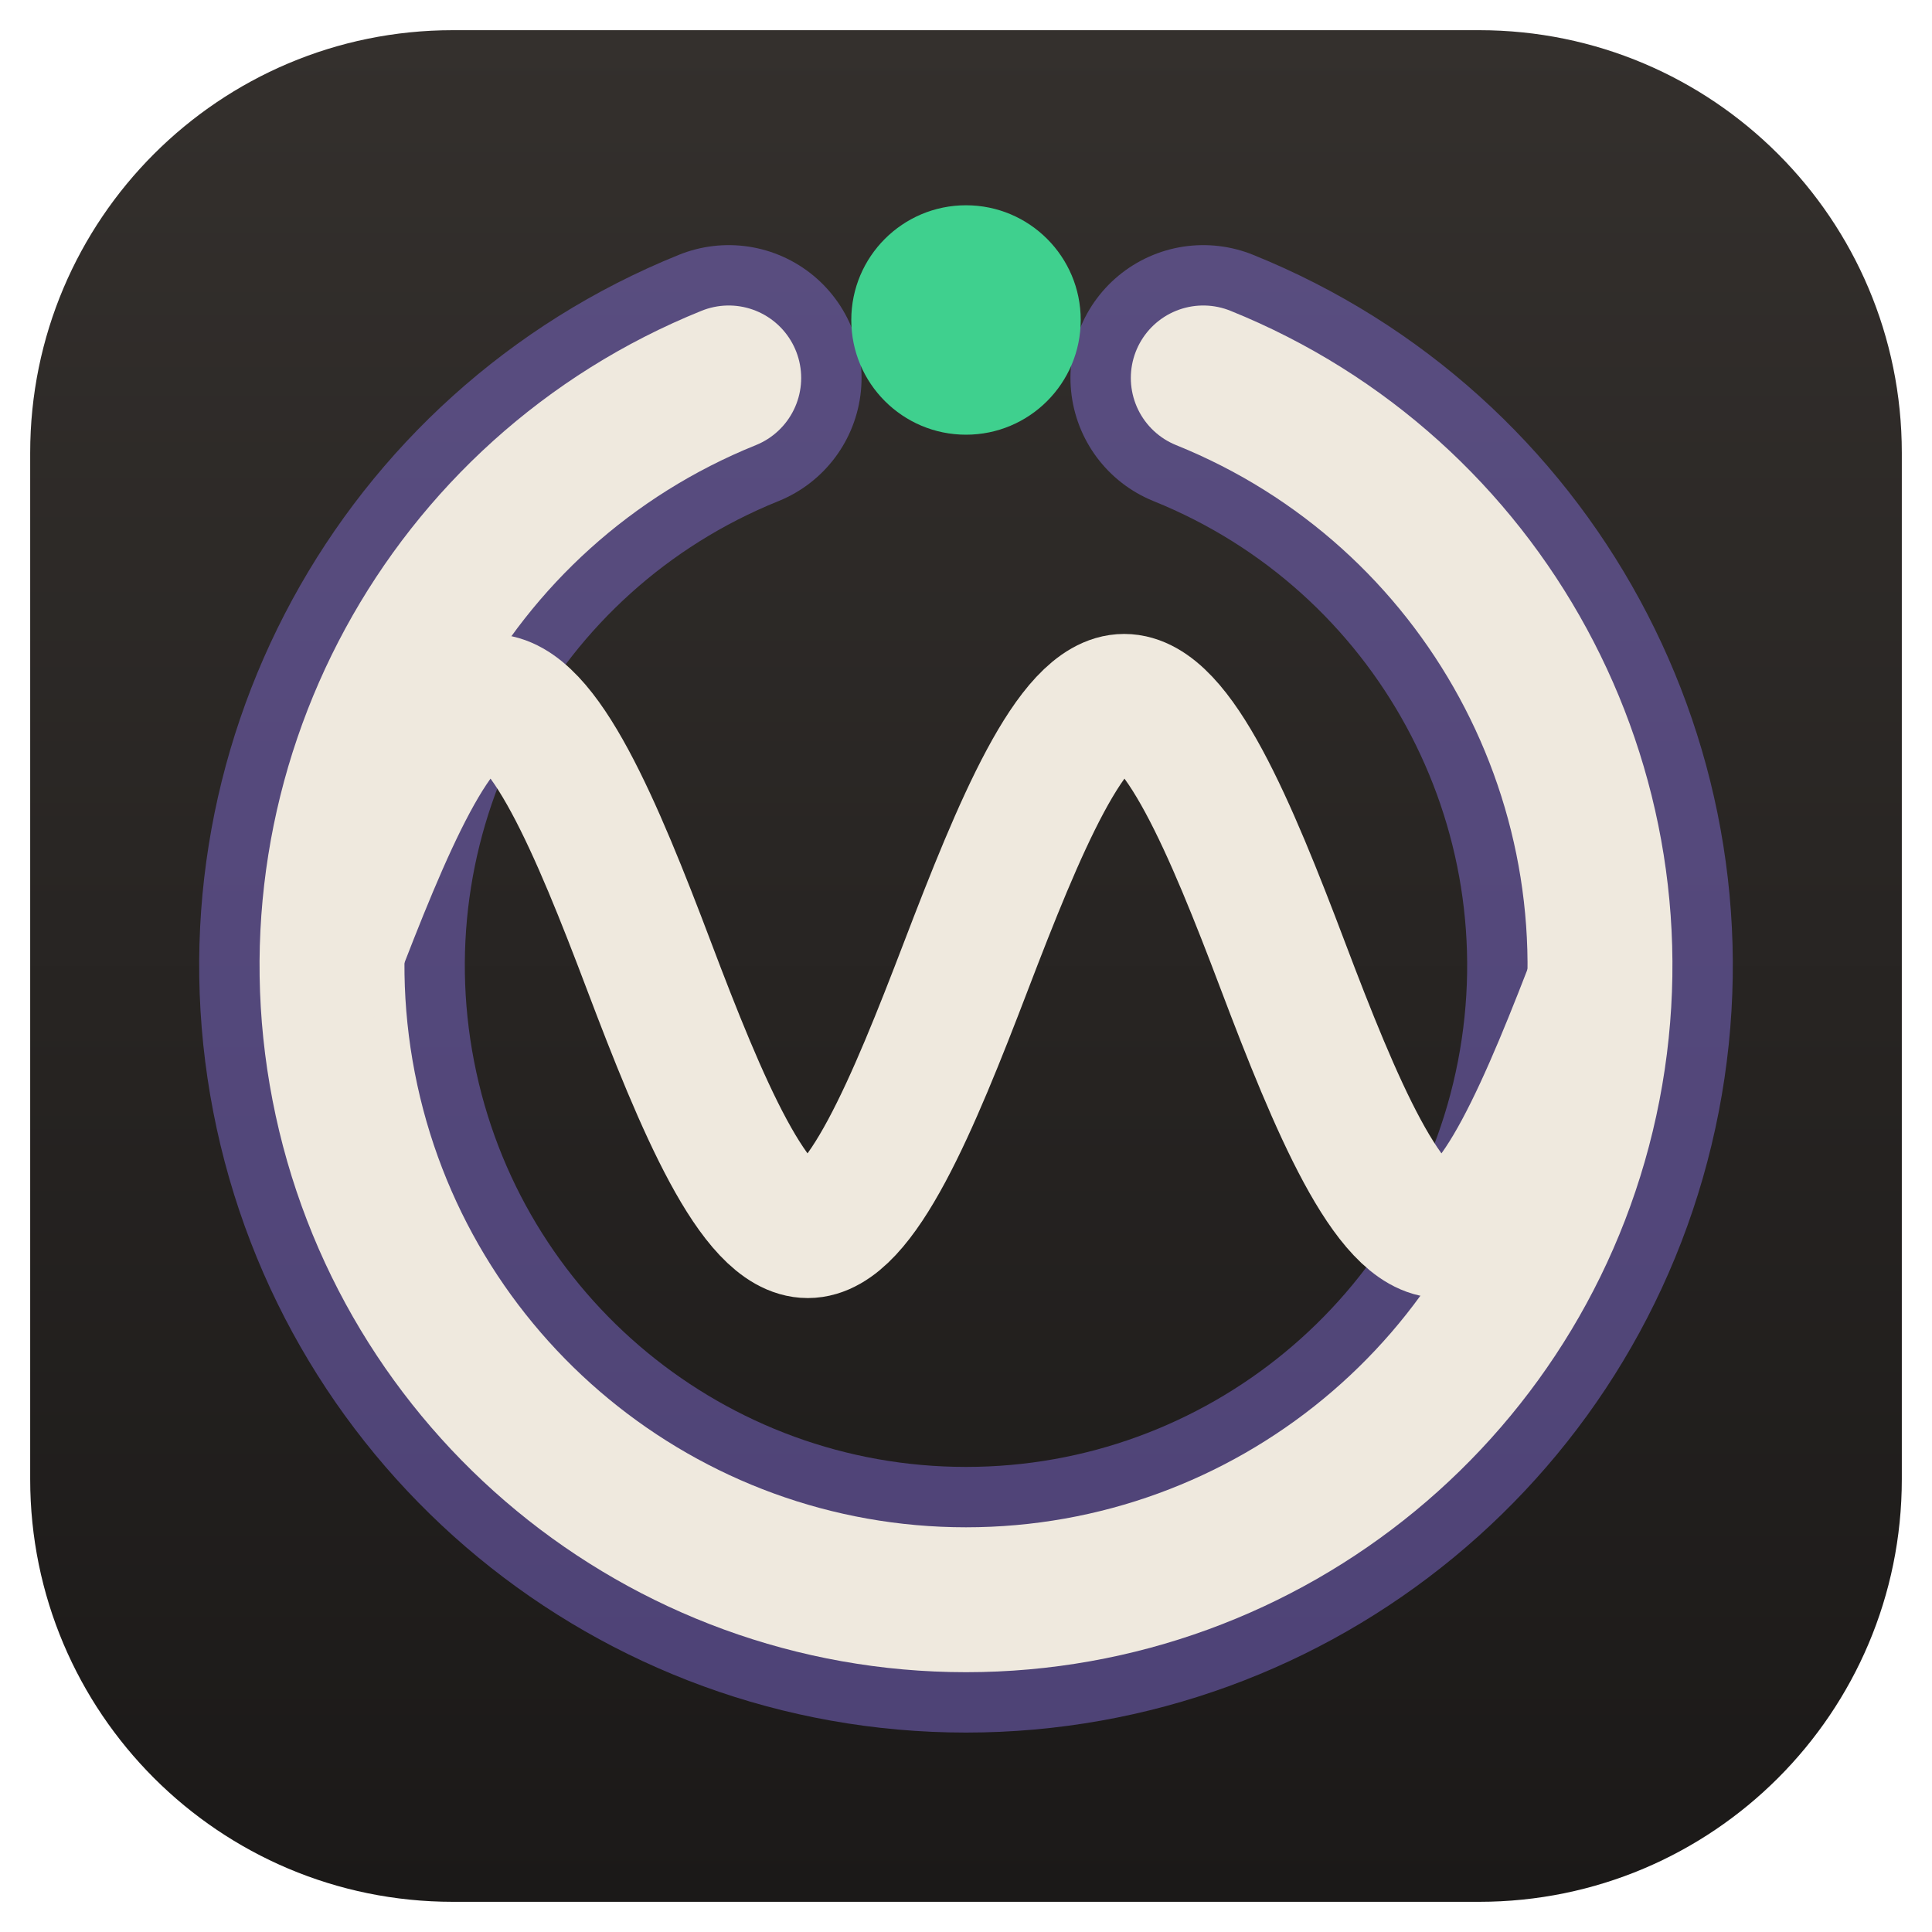
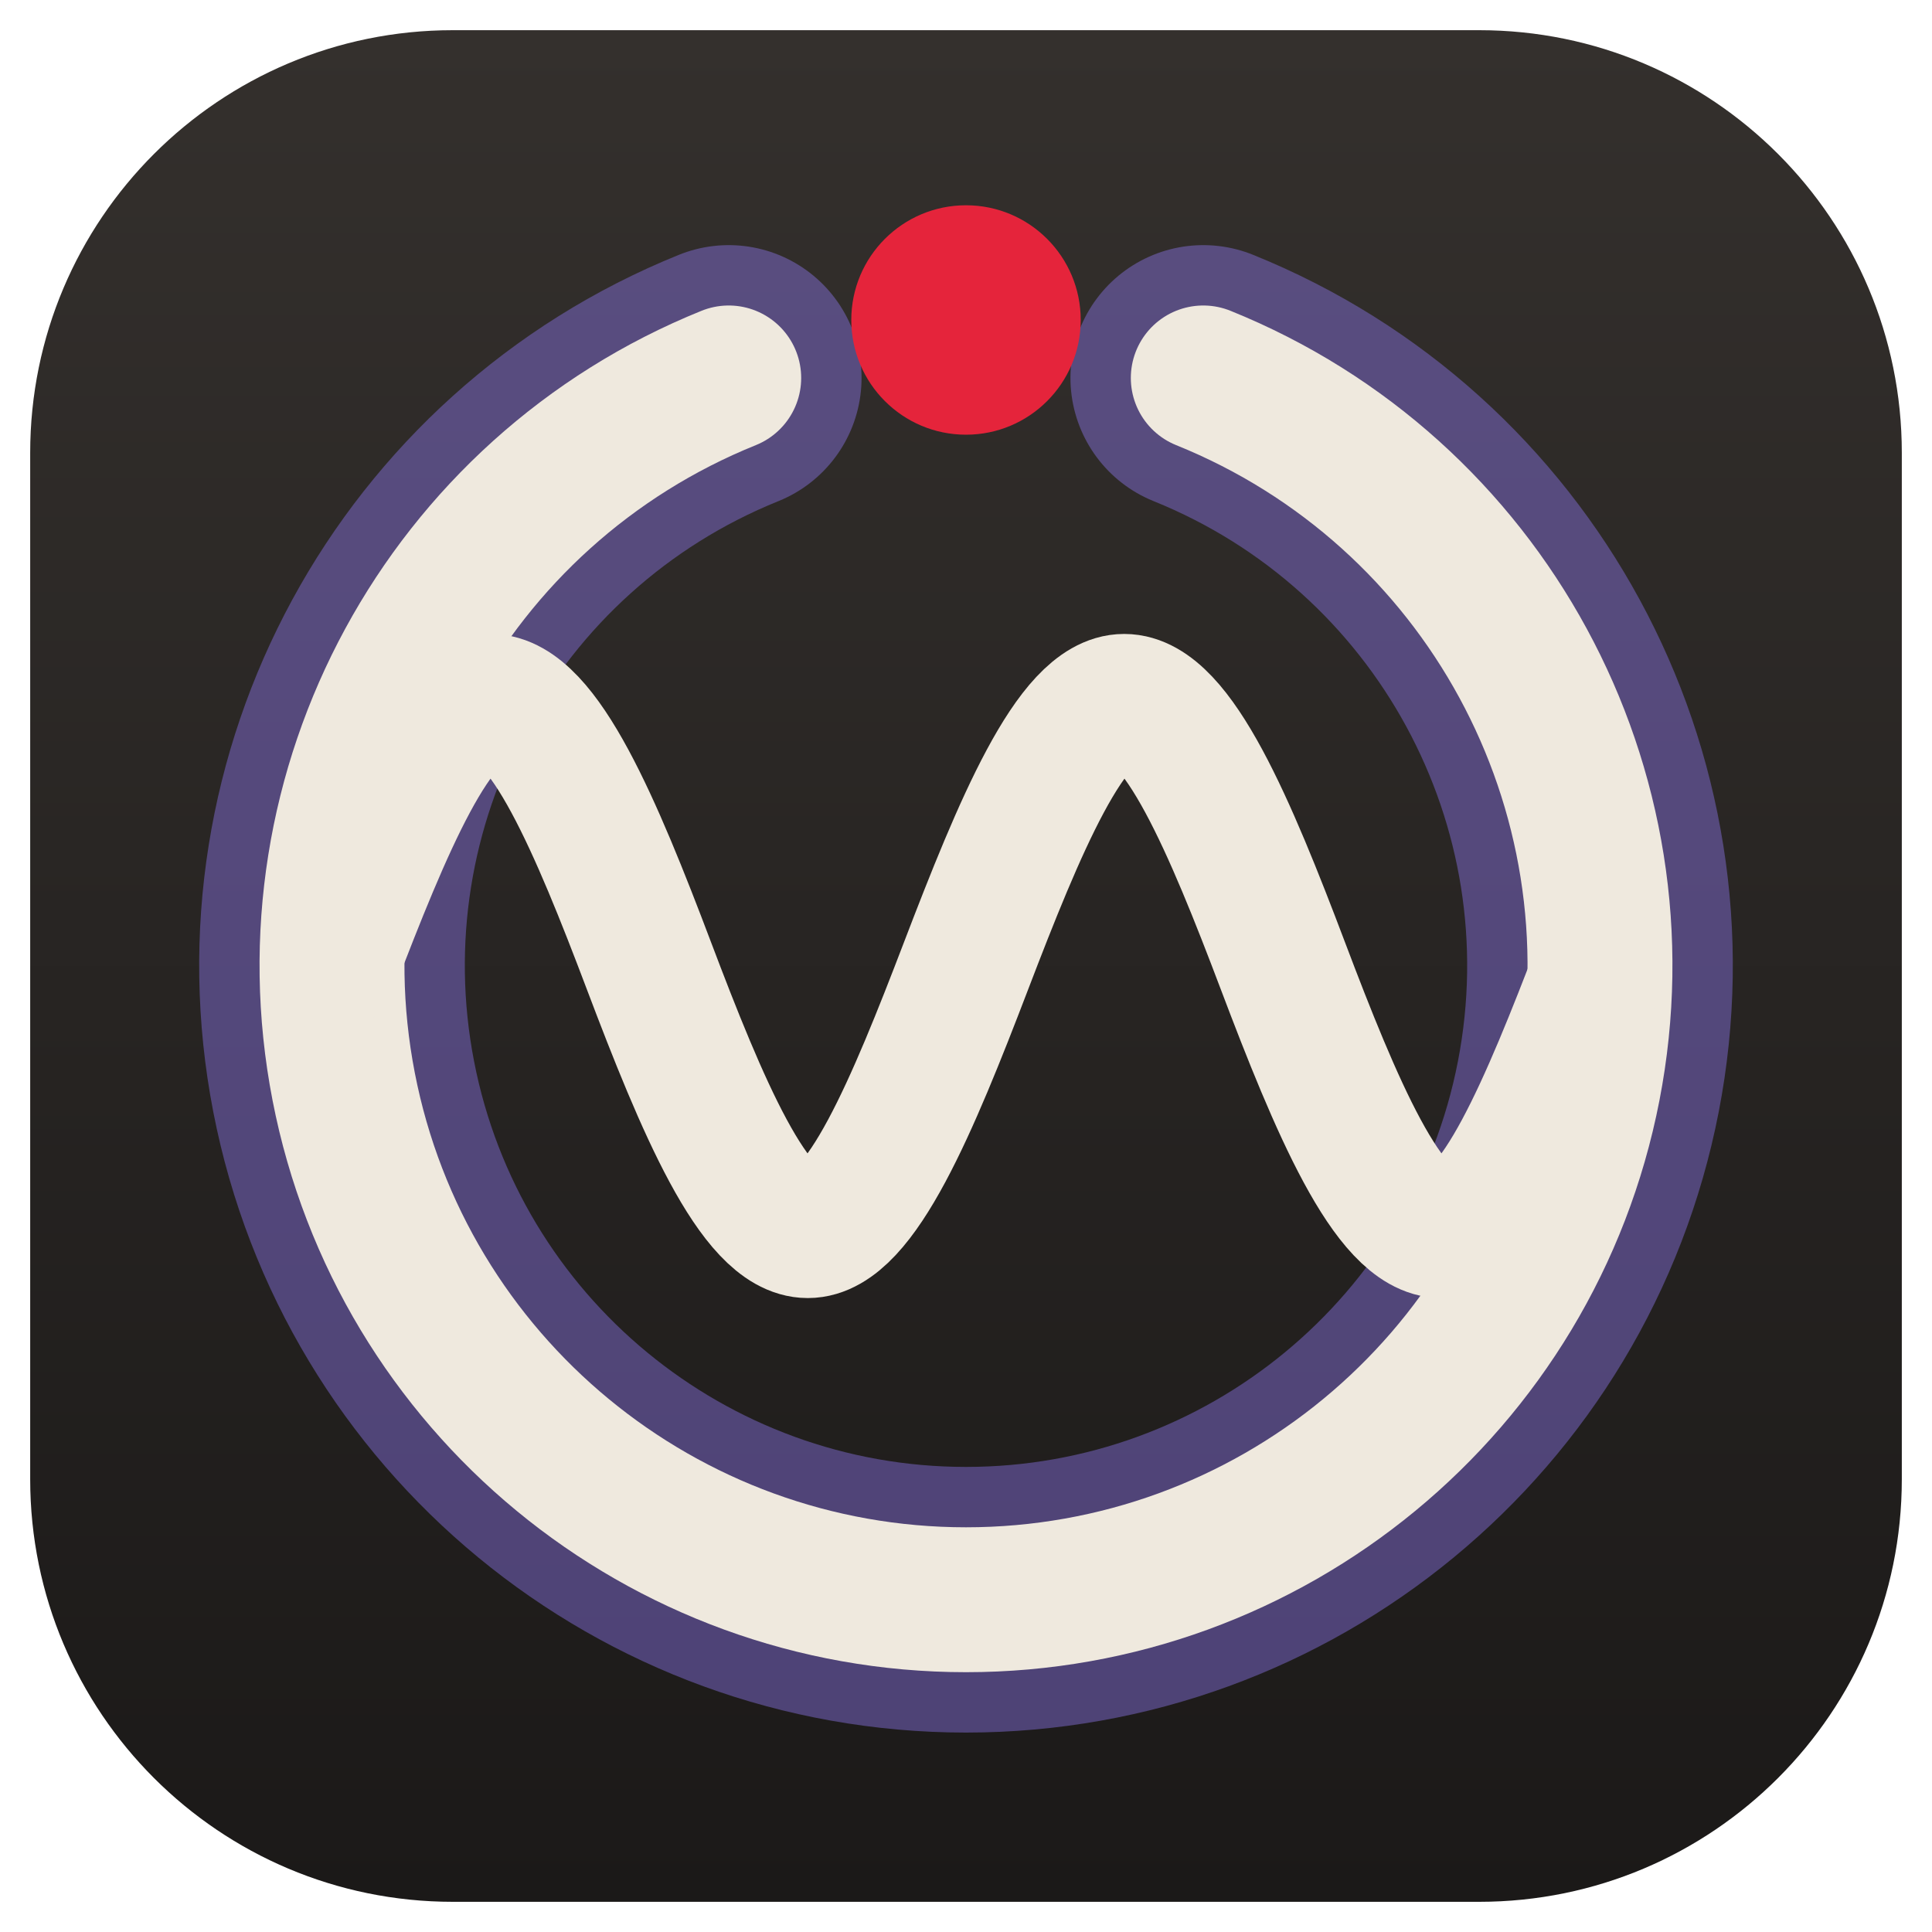
<svg xmlns="http://www.w3.org/2000/svg" width="32" height="32" viewBox="0 0 32 32">
  <defs>
    <linearGradient id="tile" x1="0" y1="0.5" x2="0" y2="31.5" gradientUnits="userSpaceOnUse">
      <stop offset="0" stop-color="#34302d" />
      <stop offset="1" stop-color="#1b1918" />
    </linearGradient>
    <path id="wave" d="M5.5 16 C6.38 13.7 7.25 11.6 8.12 11.6 C9 11.6 9.88 13.7 10.75 16 C11.62 18.3 12.5 20.4 13.38 20.4 C14.25 20.4 15.12 18.3 16 16 C16.88 13.7 17.75 11.6 18.62 11.6 C19.5 11.6 20.38 13.7 21.25 16 C22.12 18.3 23 20.4 23.88 20.4 C24.75 20.4 25.62 18.3 26.5 16" />
    <path id="ring" d="M19.93 6.26 A10.5 10.5 0 1 1 12.07 6.26" />
  </defs>
  <rect x="0.5" y="0.5" width="31" height="31" rx="7" fill="url(#tile)" />
  <g fill="none" stroke-linecap="round">
    <use href="#ring" stroke="#8a74e8" stroke-opacity="0.45" stroke-width="4.4" />
    <use href="#ring" stroke="#efe9de" stroke-width="2.4" />
    <use href="#wave" stroke="#efe9de" stroke-width="2.2" stroke-linejoin="round" />
  </g>
-   <circle cx="16" cy="5.3" r="1.9" fill="#3fd08e" />
+   <circle cx="16" cy="5.3" r="1.9" fill="#e5243b" />
</svg>
